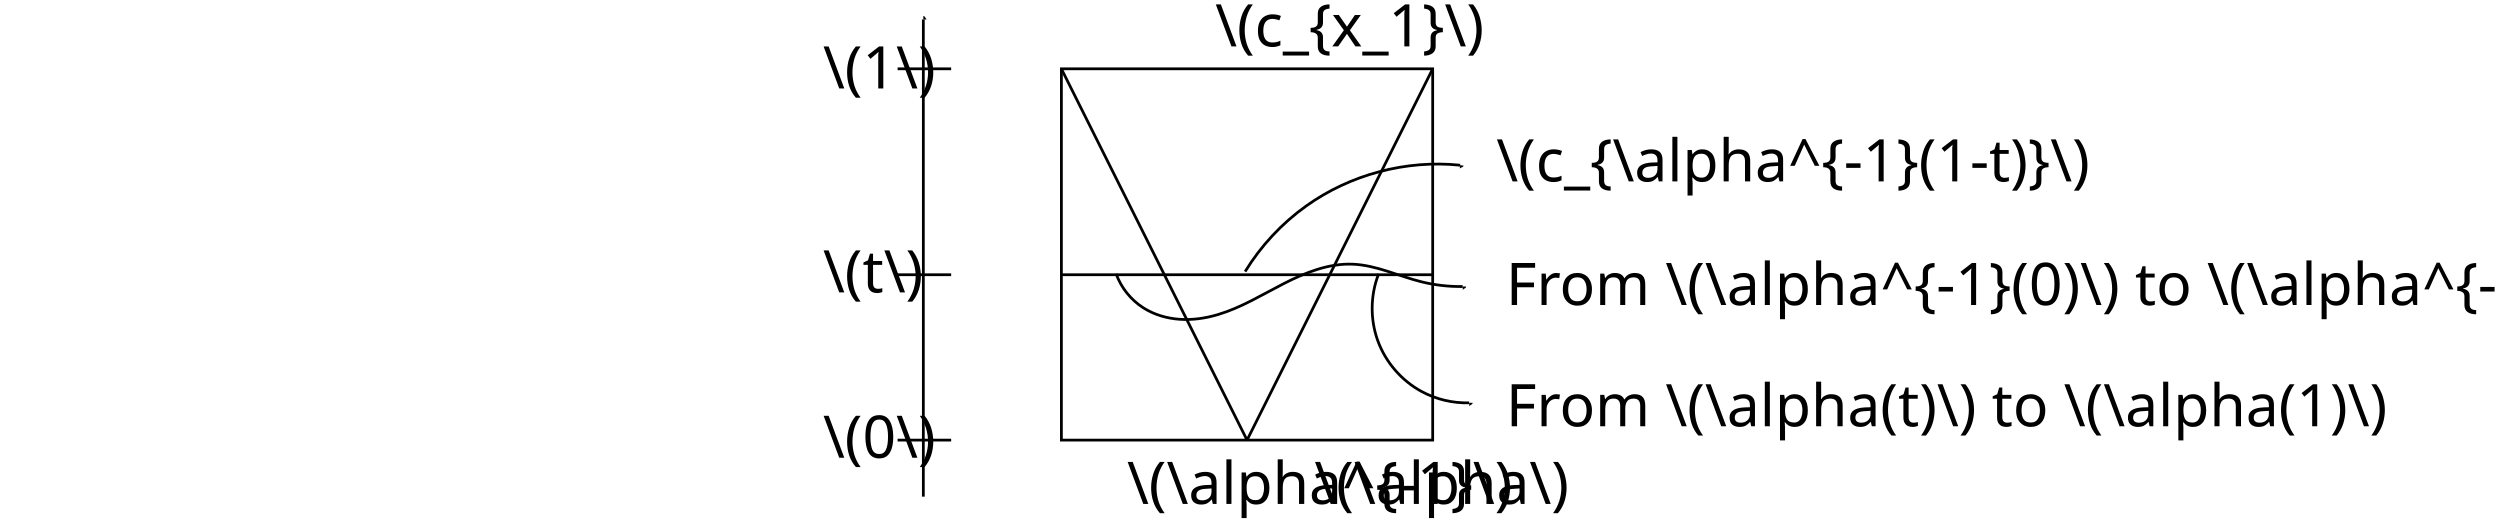
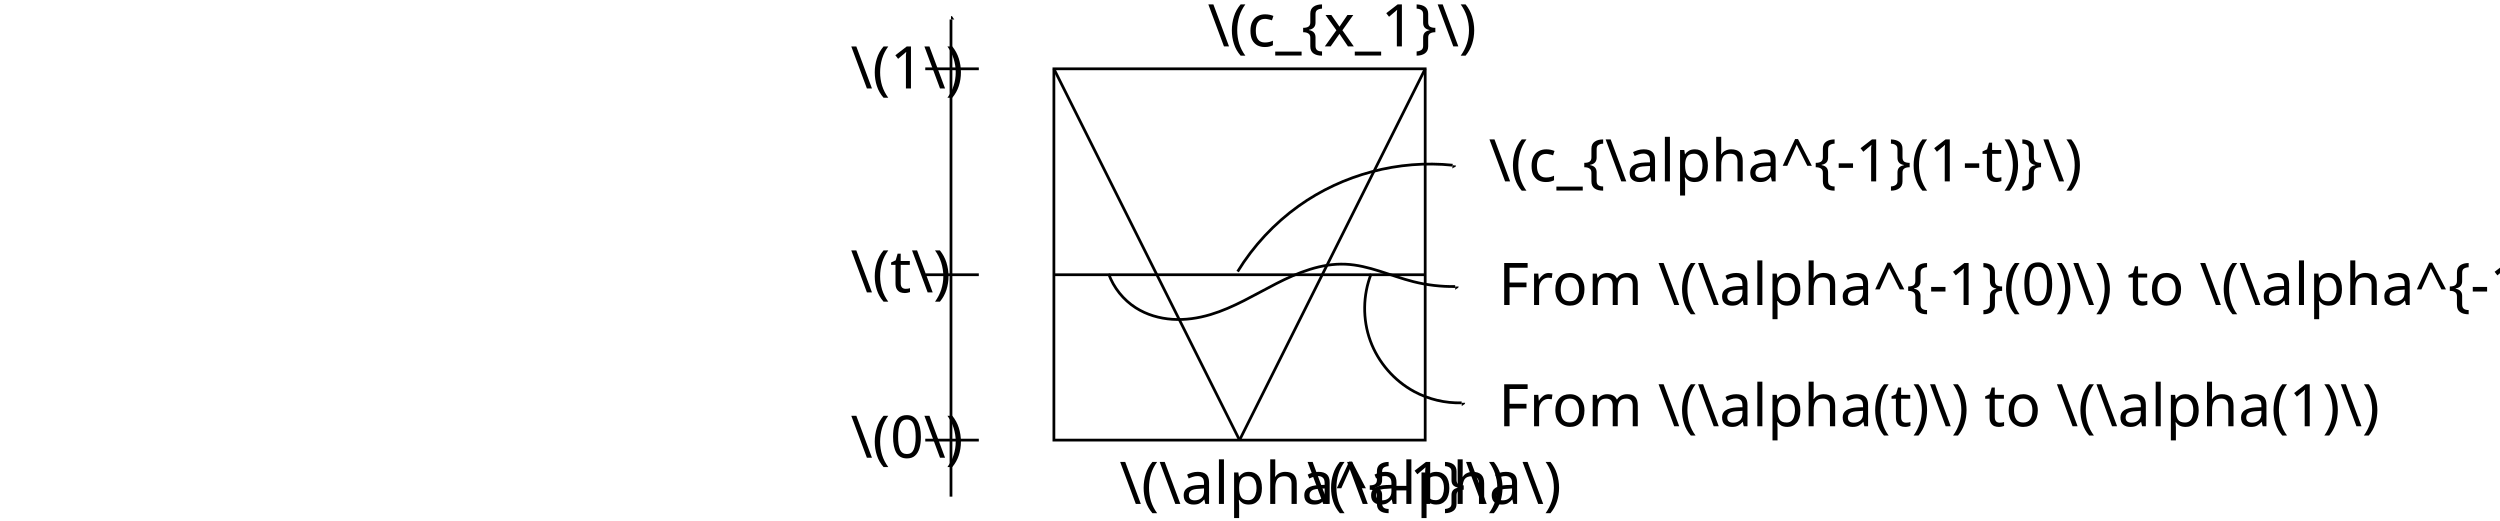
<svg xmlns="http://www.w3.org/2000/svg" width="240mm" height="50mm" viewBox="0 0 240 50" version="1.1" id="svg8">
  <defs id="defs2">
    <marker id="marker-arrow-1" orient="auto-start-reverse" refY="0" refX="0" markerHeight="3" markerWidth="2">
      <g transform="scale(1.393333)" id="g4467">
        <path d="M -1.554,2.072 C -1.425,1.295 0,0.13 0.389,0 0,-0.13 -1.425,-1.295 -1.554,-2.072" style="fill:none;stroke:#000000;stroke-linecap:round;stroke-linejoin:round;stroke-miterlimit:10;stroke-dasharray:none;stroke-opacity:1" id="path4465" />
+ 

0" /&gt;
   </g>
    </marker>
    <marker id="marker-arrow-1-7" orient="auto-start-reverse" refY="0" refX="0" markerHeight="3" markerWidth="2">
      <g transform="scale(1.393333)" id="g4546">
        <path d="M -1.554,2.072 C -1.425,1.295 0,0.13 0.389,0 0,-0.13 -1.425,-1.295 -1.554,-2.072" style="fill:none;stroke:#000000;stroke-width:{0.6};stroke-linecap:round;stroke-linejoin:round;stroke-miterlimit:10;stroke-dasharray:none;stroke-opacity:1�        inkscape:connector-curvature=" id="path4544" />
+ 
0" /&gt;
   </g>
    </marker>
    <marker id="marker-arrow-1-2" orient="auto-start-reverse" refY="0" refX="0" markerHeight="3" markerWidth="2">
      <g transform="scale(1.393333)" id="g4718">
        <path d="M -1.554,2.072 C -1.425,1.295 0,0.13 0.389,0 0,-0.13 -1.425,-1.295 -1.554,-2.072" style="fill:none;stroke:#000000;stroke-width:{0.6};stroke-linecap:round;stroke-linejoin:round;stroke-miterlimit:10;stroke-dasharray:none;stroke-opacity:1�        inkscape:connector-curvature=" id="path4716" />
+ 
0" /&gt;
   </g>
    </marker>
    <marker id="marker-arrow-1-0" orient="auto-start-reverse" refY="0" refX="0" markerHeight="3" markerWidth="2">
      <g transform="scale(1.393333)" id="g7656">
        <path d="M -1.554,2.072 C -1.425,1.295 0,0.13 0.389,0 0,-0.13 -1.425,-1.295 -1.554,-2.072" style="fill:none;stroke:#000000;stroke-width:{0.6};stroke-linecap:round;stroke-linejoin:round;stroke-miterlimit:10;stroke-dasharray:none;stroke-opacity:1�        inkscape:connector-curvature=" id="path7654" />
+ 
0" /&gt;
   </g>
    </marker>
  </defs>
  <g id="layer1" transform="translate(0,-177)">
-     <rect style="font-variation-settings:normal;vector-effect:none;fill:none;fill-opacity:1;fill-rule:evenodd;stroke:#000000;stroke-width:0.265;stroke-linecap:butt;stroke-linejoin:miter;stroke-miterlimit:4;stroke-dasharray:none;stroke-dashoffset:0;stroke-opacity:1;-inkscape-stroke:none;marker-start:none;marker-end:none;stop-color:#000000" id="rect845" width="35.644" height="35.644" x="101.894" y="183.606" />
-     <text xml:space="preserve" style="font-size:5.644px;line-height:1.25;font-family:sans-serif;letter-spacing:0px;word-spacing:0px;stroke-width:0.265" x="126.183" y="225.377" id="text1054">
-       <tspan id="tspan1052" style="stroke-width:0.265" x="126.183" y="225.377">\(\alpha\)</tspan>
+     <rect style="font-variation-settings:normal;vector-effect:none;fill:none;fill-opacity:1;fill-rule:evenodd;stroke:#000000;stroke-width:0.265;stroke-linecap:butt;stroke-linejoin:miter;stroke-miterlimit:4;stroke-dasharray:none;stroke-dashoffset:0;stroke-opacity:1;-inkscape-stroke:none;marker-start:none;marker-end:none;stop-color:#000000" id="rect845" width="35.644" height="35.644" x="101.174" y="183.606" />
+     <text xml:space="preserve" style="font-size:5.644px;line-height:1.25;font-family:sans-serif;letter-spacing:0px;word-spacing:0px;stroke-width:0.265" x="125.463" y="225.377" id="text1054">
+       <tspan id="tspan1052" style="stroke-width:0.265" x="125.463" y="225.377">\(\alpha\)</tspan>
    </text>
-     <text xml:space="preserve" style="font-size:5.644px;line-height:1.25;font-family:sans-serif;letter-spacing:0px;word-spacing:0px;stroke-width:0.265" x="116.658" y="181.45" id="text12258">
-       <tspan id="tspan12256" style="stroke-width:0.265" x="116.658" y="181.45">\(c_{x_1}\)</tspan>
+     <text xml:space="preserve" style="font-size:5.644px;line-height:1.25;font-family:sans-serif;letter-spacing:0px;word-spacing:0px;stroke-width:0.265" x="115.938" y="181.45" id="text12258">
+       <tspan id="tspan12256" style="stroke-width:0.265" x="115.938" y="181.45">\(c_{x_1}\)</tspan>
    </text>
-     <path style="fill:none;fill-opacity:1;stroke:#000000;stroke-width:0.265;stroke-linecap:butt;stroke-linejoin:miter;stroke-dasharray:none;stroke-opacity:1;marker-start:none;marker-end:none" d="m 101.894,183.606 17.822,35.644" id="path1692" />
-     <path style="fill:none;fill-opacity:1;stroke:#000000;stroke-width:0.265;stroke-linecap:butt;stroke-linejoin:miter;stroke-dasharray:none;stroke-opacity:1;marker-start:none;marker-end:url(#marker-arrow-1)" d="M 88.64,224.678 V 178.869" id="path4461" />
-     <path style="fill:none;fill-opacity:1;stroke:#000000;stroke-width:0.265;stroke-linecap:butt;stroke-linejoin:miter;stroke-dasharray:none;stroke-opacity:1;marker-start:none;marker-end:none" d="M 91.311,219.25 H 86.17" id="path4713" />
-     <path style="fill:none;fill-opacity:1;stroke:#000000;stroke-width:0.265;stroke-linecap:butt;stroke-linejoin:miter;stroke-dasharray:none;stroke-opacity:1;marker-start:none;marker-end:none" d="M 91.311,203.375 H 86.17" id="path4836" />
-     <path style="fill:none;fill-opacity:1;stroke:#000000;stroke-width:0.265;stroke-linecap:butt;stroke-linejoin:miter;stroke-dasharray:none;stroke-opacity:1;marker-start:none;marker-end:none" d="M 91.311,183.606 H 86.17" id="path4842" />
-     <text xml:space="preserve" style="font-size:5.644px;line-height:1.25;font-family:sans-serif;letter-spacing:0px;word-spacing:0px;stroke-width:0.265" x="79.004" y="205.07" id="text5004">
-       <tspan id="tspan5002" style="stroke-width:0.265" x="79.004" y="205.07">\(t\)</tspan>
+     <path style="fill:none;fill-opacity:1;stroke:#000000;stroke-width:0.265;stroke-linecap:butt;stroke-linejoin:miter;stroke-dasharray:none;stroke-opacity:1;marker-start:none;marker-end:none" d="m 101.174,183.606 17.822,35.644" id="path1692" />
+     <path style="fill:none;fill-opacity:1;stroke:#000000;stroke-width:0.265;stroke-linecap:butt;stroke-linejoin:miter;stroke-dasharray:none;stroke-opacity:1;marker-start:none;marker-end:url(#marker-arrow-1)" d="M 91.295,224.678 V 178.869" id="path4461" />
+     <path style="fill:none;fill-opacity:1;stroke:#000000;stroke-width:0.265;stroke-linecap:butt;stroke-linejoin:miter;stroke-dasharray:none;stroke-opacity:1;marker-start:none;marker-end:none" d="M 93.966,219.25 H 88.826" id="path4713" />
+     <path style="fill:none;fill-opacity:1;stroke:#000000;stroke-width:0.265;stroke-linecap:butt;stroke-linejoin:miter;stroke-dasharray:none;stroke-opacity:1;marker-start:none;marker-end:none" d="M 93.966,203.375 H 88.826" id="path4836" />
+     <path style="fill:none;fill-opacity:1;stroke:#000000;stroke-width:0.265;stroke-linecap:butt;stroke-linejoin:miter;stroke-dasharray:none;stroke-opacity:1;marker-start:none;marker-end:none" d="M 93.966,183.606 H 88.826" id="path4842" />
+     <text xml:space="preserve" style="font-size:5.644px;line-height:1.25;font-family:sans-serif;letter-spacing:0px;word-spacing:0px;stroke-width:0.265" x="81.66" y="205.07" id="text5004">
+       <tspan id="tspan5002" style="stroke-width:0.265" x="81.66" y="205.07">\(t\)</tspan>
    </text>
-     <text xml:space="preserve" style="font-size:5.644px;line-height:1.25;font-family:sans-serif;letter-spacing:0px;word-spacing:0px;stroke-width:0.265" x="79.004" y="220.945" id="text5586">
-       <tspan id="tspan5584" style="stroke-width:0.265" x="79.004" y="220.945">\(0\)</tspan>
+     <text xml:space="preserve" style="font-size:5.644px;line-height:1.25;font-family:sans-serif;letter-spacing:0px;word-spacing:0px;stroke-width:0.265" x="81.66" y="220.945" id="text5586">
+       <tspan id="tspan5584" style="stroke-width:0.265" x="81.66" y="220.945">\(0\)</tspan>
    </text>
-     <text xml:space="preserve" style="font-size:5.644px;line-height:1.25;font-family:sans-serif;letter-spacing:0px;word-spacing:0px;stroke-width:0.265" x="79.004" y="185.491" id="text5838">
-       <tspan id="tspan5836" style="stroke-width:0.265" x="79.004" y="185.491">\(1\)</tspan>
+     <text xml:space="preserve" style="font-size:5.644px;line-height:1.25;font-family:sans-serif;letter-spacing:0px;word-spacing:0px;stroke-width:0.265" x="81.66" y="185.491" id="text5838">
+       <tspan id="tspan5836" style="stroke-width:0.265" x="81.66" y="185.491">\(1\)</tspan>
    </text>
-     <path style="fill:none;stroke:#000000;stroke-width:0.265px;stroke-linecap:butt;stroke-linejoin:miter;stroke-opacity:1" d="m 119.716,219.25 17.822,-35.644" id="path1020" />
-     <text xml:space="preserve" style="font-size:5.644px;line-height:1.25;font-family:sans-serif;letter-spacing:0px;word-spacing:0px;stroke-width:0.265" x="108.191" y="225.377" id="text1186">
-       <tspan id="tspan1184" style="stroke-width:0.265" x="108.191" y="225.377">\(\alpha^{-1}\)</tspan>
+     <path style="fill:none;stroke:#000000;stroke-width:0.265px;stroke-linecap:butt;stroke-linejoin:miter;stroke-opacity:1" d="m 118.996,219.25 17.822,-35.644" id="path1020" />
+     <text xml:space="preserve" style="font-size:5.644px;line-height:1.25;font-family:sans-serif;letter-spacing:0px;word-spacing:0px;stroke-width:0.265" x="107.472" y="225.377" id="text1186">
+       <tspan id="tspan1184" style="stroke-width:0.265" x="107.472" y="225.377">\(\alpha^{-1}\)</tspan>
    </text>
-     <path style="fill:none;stroke:#000000;stroke-width:0.265px;stroke-linecap:butt;stroke-linejoin:miter;stroke-opacity:1" d="m 101.894,203.375 h 35.644" id="path1585" />
-     <text xml:space="preserve" style="font-size:5.644px;line-height:1.25;font-family:sans-serif;letter-spacing:0px;word-spacing:0px;stroke-width:0.265" x="143.645" y="194.417" id="text1850">
-       <tspan id="tspan1848" style="stroke-width:0.265" x="143.645" y="194.417">\(c_{\alpha^{-1}(1-t)}\)</tspan>
+     <path style="fill:none;stroke:#000000;stroke-width:0.265px;stroke-linecap:butt;stroke-linejoin:miter;stroke-opacity:1" d="m 101.174,203.375 h 35.644" id="path1585" />
+     <text xml:space="preserve" style="font-size:5.644px;line-height:1.25;font-family:sans-serif;letter-spacing:0px;word-spacing:0px;stroke-width:0.265" x="142.926" y="194.417" id="text1850">
+       <tspan id="tspan1848" style="stroke-width:0.265" x="142.926" y="194.417">\(c_{\alpha^{-1}(1-t)}\)</tspan>
    </text>
-     <path style="fill:none;fill-opacity:1;stroke:#000000;stroke-width:0.265;stroke-linecap:butt;stroke-linejoin:miter;stroke-dasharray:none;stroke-opacity:1;marker-start:none;marker-end:url(#marker-arrow-1)" d="m 119.532,203.072 c 1.508,-2.464 3.516,-4.621 5.866,-6.301 4.237,-3.027 9.595,-4.446 14.774,-3.911" id="path4540" />
-     <path style="fill:none;fill-opacity:1;stroke:#000000;stroke-width:0.265;stroke-linecap:butt;stroke-linejoin:miter;stroke-dasharray:none;stroke-opacity:1;marker-start:none;marker-end:url(#marker-arrow-1)" d="m 132.351,203.289 c -0.802,2.04 -0.831,4.373 -0.079,6.432 0.752,2.059 2.279,3.824 4.207,4.866 1.391,0.752 2.982,1.13 4.563,1.086" id="path4712" />
-     <text xml:space="preserve" style="font-size:5.644px;line-height:1.25;font-family:sans-serif;letter-spacing:0px;word-spacing:0px;stroke-width:0.265" x="144.574" y="217.924" id="text6429">
-       <tspan id="tspan6427" style="stroke-width:0.265" x="144.574" y="217.924">From \(\alpha(t)\) to \(\alpha(1)\)</tspan>
+     <path style="fill:none;fill-opacity:1;stroke:#000000;stroke-width:0.265;stroke-linecap:butt;stroke-linejoin:miter;stroke-dasharray:none;stroke-opacity:1;marker-start:none;marker-end:url(#marker-arrow-1)" d="m 118.812,203.072 c 1.508,-2.464 3.516,-4.621 5.866,-6.301 4.237,-3.027 9.595,-4.446 14.774,-3.911" id="path4540" />
+     <path style="fill:none;fill-opacity:1;stroke:#000000;stroke-width:0.265;stroke-linecap:butt;stroke-linejoin:miter;stroke-dasharray:none;stroke-opacity:1;marker-start:none;marker-end:url(#marker-arrow-1)" d="m 131.631,203.289 c -0.802,2.04 -0.831,4.373 -0.079,6.432 0.752,2.059 2.279,3.824 4.207,4.866 1.391,0.752 2.982,1.13 4.563,1.086" id="path4712" />
+     <text xml:space="preserve" style="font-size:5.644px;line-height:1.25;font-family:sans-serif;letter-spacing:0px;word-spacing:0px;stroke-width:0.265" x="143.854" y="217.924" id="text6429">
+       <tspan id="tspan6427" style="stroke-width:0.265" x="143.854" y="217.924">From \(\alpha(t)\) to \(\alpha(1)\)</tspan>
    </text>
-     <path style="fill:none;fill-opacity:1;stroke:#000000;stroke-width:0.265;stroke-linecap:butt;stroke-linejoin:miter;stroke-dasharray:none;stroke-opacity:1;marker-start:none;marker-end:url(#marker-arrow-1)" d="m 107.148,203.289 c 0.481,1.332 1.413,2.497 2.607,3.259 1.043,0.666 2.269,1.022 3.504,1.105 1.235,0.083 2.479,-0.1 3.666,-0.454 2.233,-0.665 4.24,-1.909 6.314,-2.971 2.074,-1.062 4.326,-1.968 6.654,-1.864 2.246,0.1 4.333,1.126 6.512,1.675 1.31,0.33 2.662,0.487 4.013,0.468" id="path7650" />
-     <text xml:space="preserve" style="font-size:5.644px;line-height:1.25;font-family:sans-serif;letter-spacing:0px;word-spacing:0px;stroke-width:0.265" x="144.574" y="206.282" id="text8287">
-       <tspan id="tspan8285" style="stroke-width:0.265" x="144.574" y="206.282">From \(\alpha^{-1}(0)\) to \(\alpha^{-1}(1-t)\)</tspan>
+     <path style="fill:none;fill-opacity:1;stroke:#000000;stroke-width:0.265;stroke-linecap:butt;stroke-linejoin:miter;stroke-dasharray:none;stroke-opacity:1;marker-start:none;marker-end:url(#marker-arrow-1)" d="m 106.428,203.289 c 0.481,1.332 1.413,2.497 2.607,3.259 1.043,0.666 2.269,1.022 3.504,1.105 1.235,0.083 2.479,-0.1 3.666,-0.454 2.233,-0.665 4.24,-1.909 6.314,-2.971 2.074,-1.062 4.326,-1.968 6.654,-1.864 2.246,0.1 4.333,1.126 6.512,1.675 1.31,0.33 2.662,0.487 4.013,0.468" id="path7650" />
+     <text xml:space="preserve" style="font-size:5.644px;line-height:1.25;font-family:sans-serif;letter-spacing:0px;word-spacing:0px;stroke-width:0.265" x="143.854" y="206.282" id="text8287">
+       <tspan id="tspan8285" style="stroke-width:0.265" x="143.854" y="206.282">From \(\alpha^{-1}(0)\) to \(\alpha^{-1}(1-t)\)</tspan>
    </text>
  </g>
</svg>
